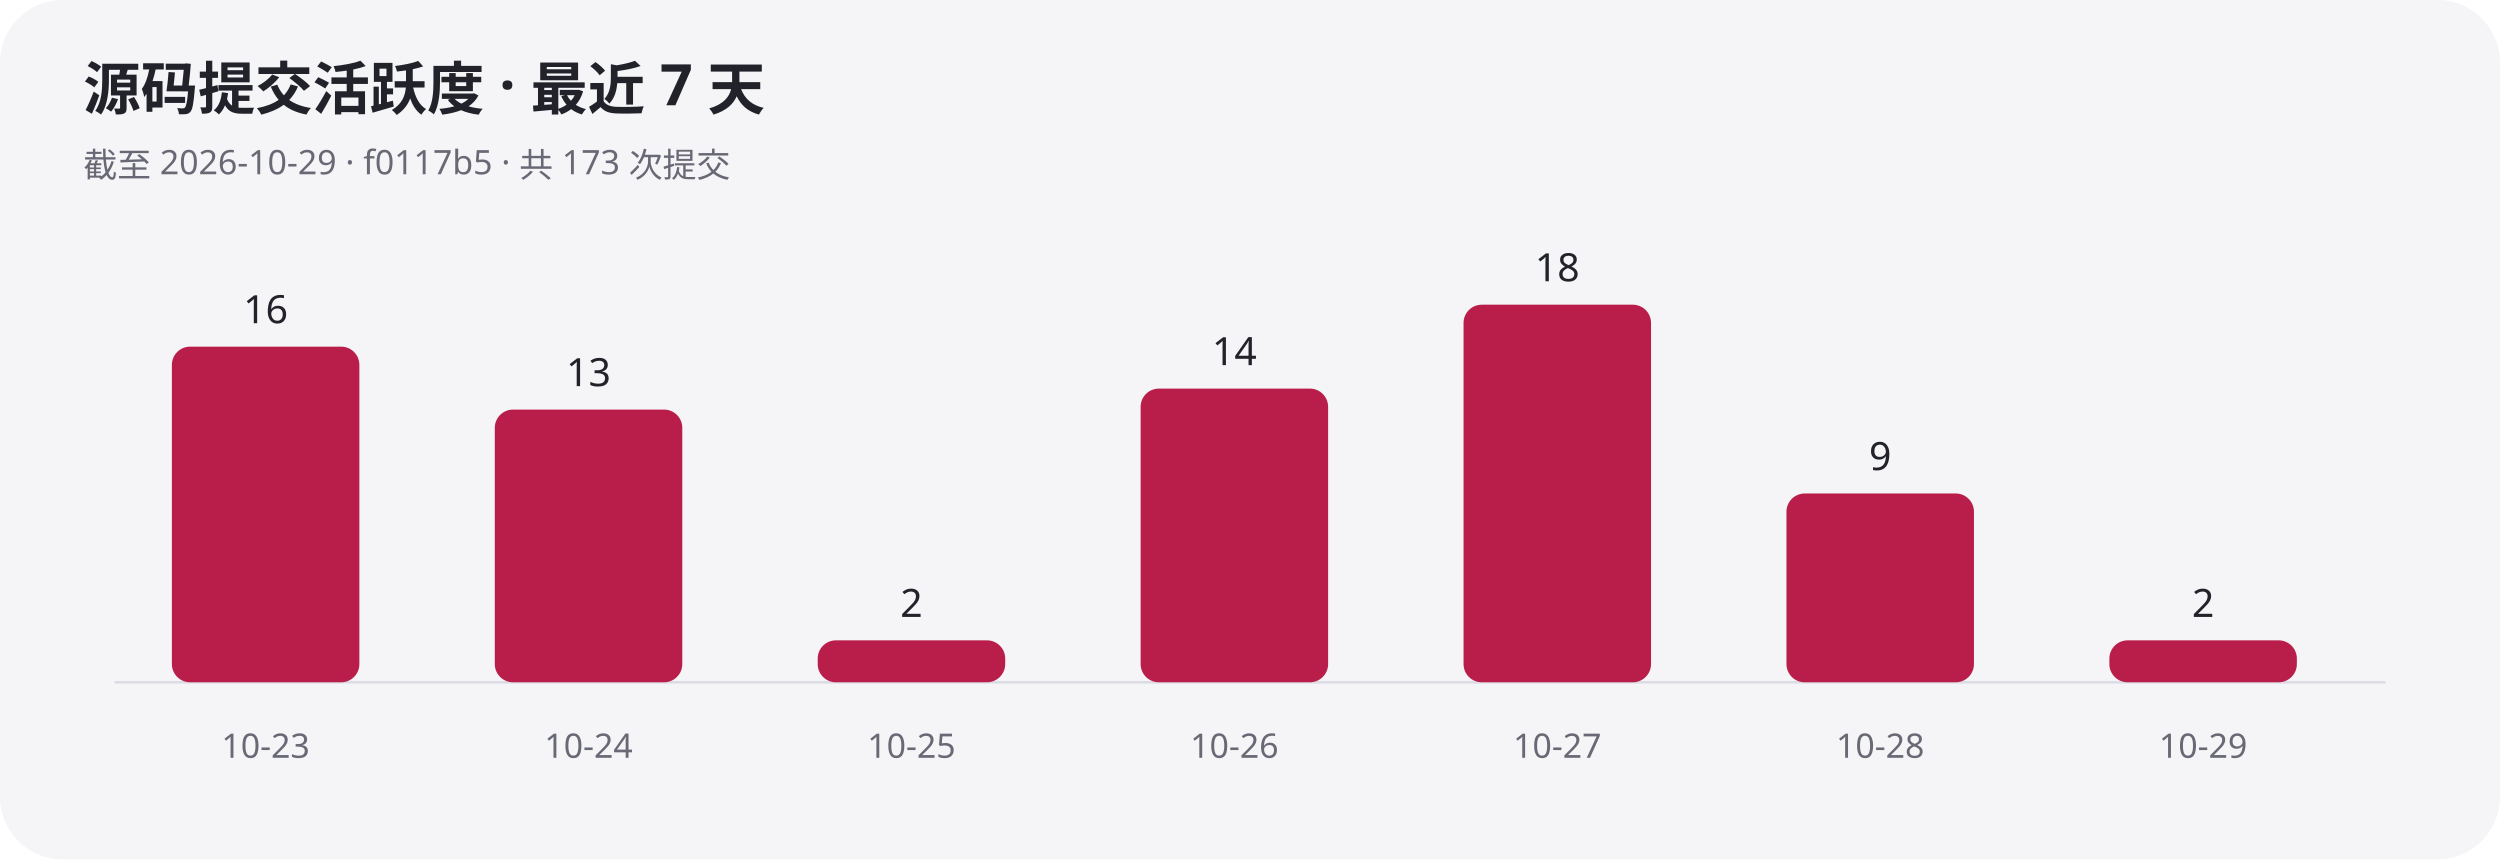
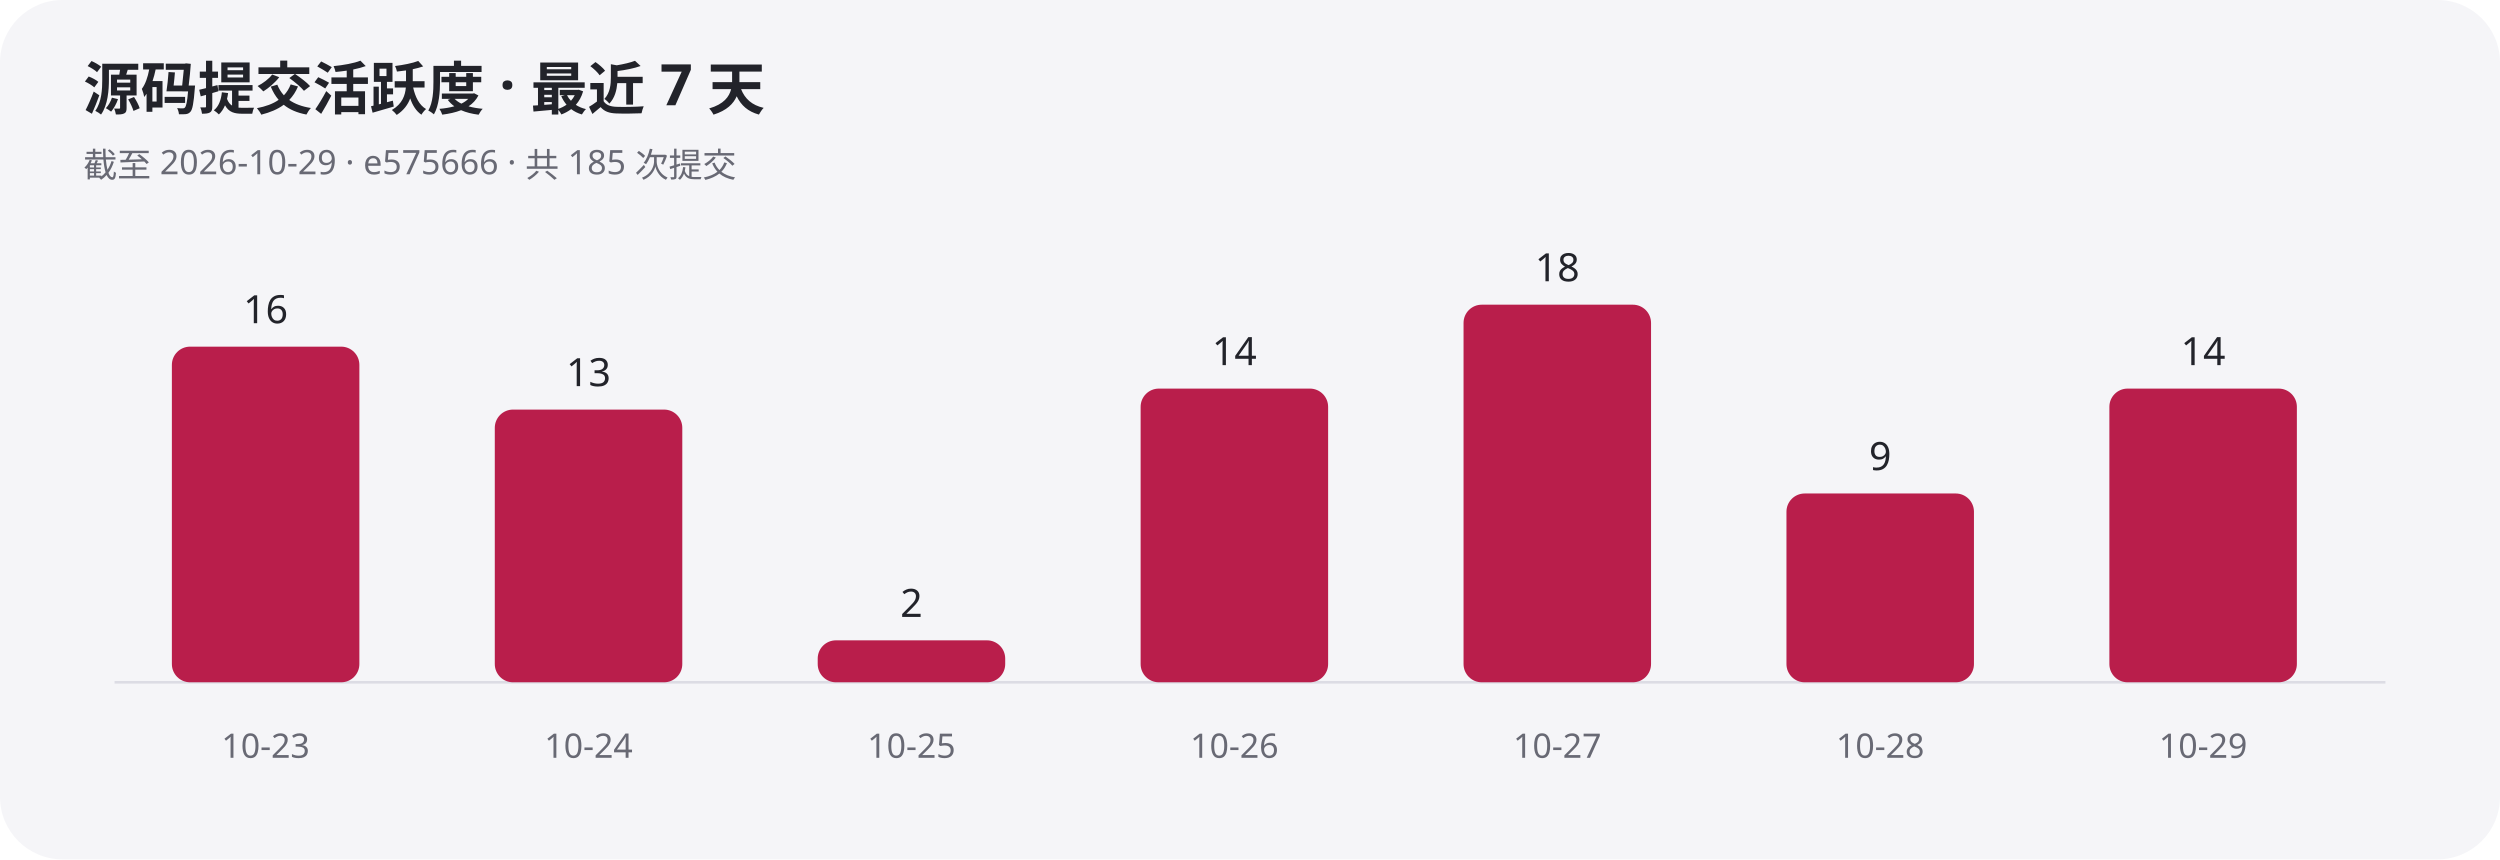
<svg xmlns="http://www.w3.org/2000/svg" width="960" height="330" viewBox="0 0 960 330" role="img" aria-labelledby="title desc">
  <rect width="960" height="330" rx="24" fill="#F5F5F8" />
  <g font-family="system-ui, sans-serif" fill="#22232A">
    <text x="32" y="42" font-size="22" font-weight="650">源码提交活跃度 · 最近 7 天</text>
-     <text x="32" y="68" font-size="13" fill="#686974">截至 2026-10-29 · f0117b5 · 共 173 次提交</text>
+     <text x="32" y="68" font-size="13" fill="#686974">截至 2026-10-29 · e575666 · 共 185 次提交</text>
    <line x1="44" y1="262" x2="916" y2="262" stroke="#DCDCE4" />
    <rect x="66" y="133.11" width="72" height="128.89" rx="7" fill="#B91E4B" />
    <text x="102" y="124.11" font-size="15" text-anchor="middle">16</text>
    <text x="102" y="291" font-size="13" text-anchor="middle" fill="#686974">10-23</text>
    <rect x="190" y="157.28" width="72" height="104.72" rx="7" fill="#B91E4B" />
    <text x="226" y="148.28" font-size="15" text-anchor="middle">13</text>
    <text x="226" y="291" font-size="13" text-anchor="middle" fill="#686974">10-24</text>
    <rect x="314" y="245.89" width="72" height="16.11" rx="7" fill="#B91E4B" />
    <text x="350" y="236.89" font-size="15" text-anchor="middle">2</text>
    <text x="350" y="291" font-size="13" text-anchor="middle" fill="#686974">10-25</text>
    <rect x="438" y="149.22" width="72" height="112.78" rx="7" fill="#B91E4B" />
    <text x="474" y="140.22" font-size="15" text-anchor="middle">14</text>
    <text x="474" y="291" font-size="13" text-anchor="middle" fill="#686974">10-26</text>
    <rect x="562" y="117.0" width="72" height="145.0" rx="7" fill="#B91E4B" />
    <text x="598" y="108.0" font-size="15" text-anchor="middle">18</text>
    <text x="598" y="291" font-size="13" text-anchor="middle" fill="#686974">10-27</text>
    <rect x="686" y="189.5" width="72" height="72.5" rx="7" fill="#B91E4B" />
    <text x="722" y="180.5" font-size="15" text-anchor="middle">9</text>
    <text x="722" y="291" font-size="13" text-anchor="middle" fill="#686974">10-28</text>
-     <rect x="810" y="245.89" width="72" height="16.11" rx="7" fill="#B91E4B" />
-     <text x="846" y="236.89" font-size="15" text-anchor="middle">2</text>
+     <rect x="810" y="149.22" width="72" height="112.78" rx="7" fill="#B91E4B" />
+     <text x="846" y="140.22" font-size="15" text-anchor="middle">14</text>
    <text x="846" y="291" font-size="13" text-anchor="middle" fill="#686974">10-29</text>
  </g>
</svg>
